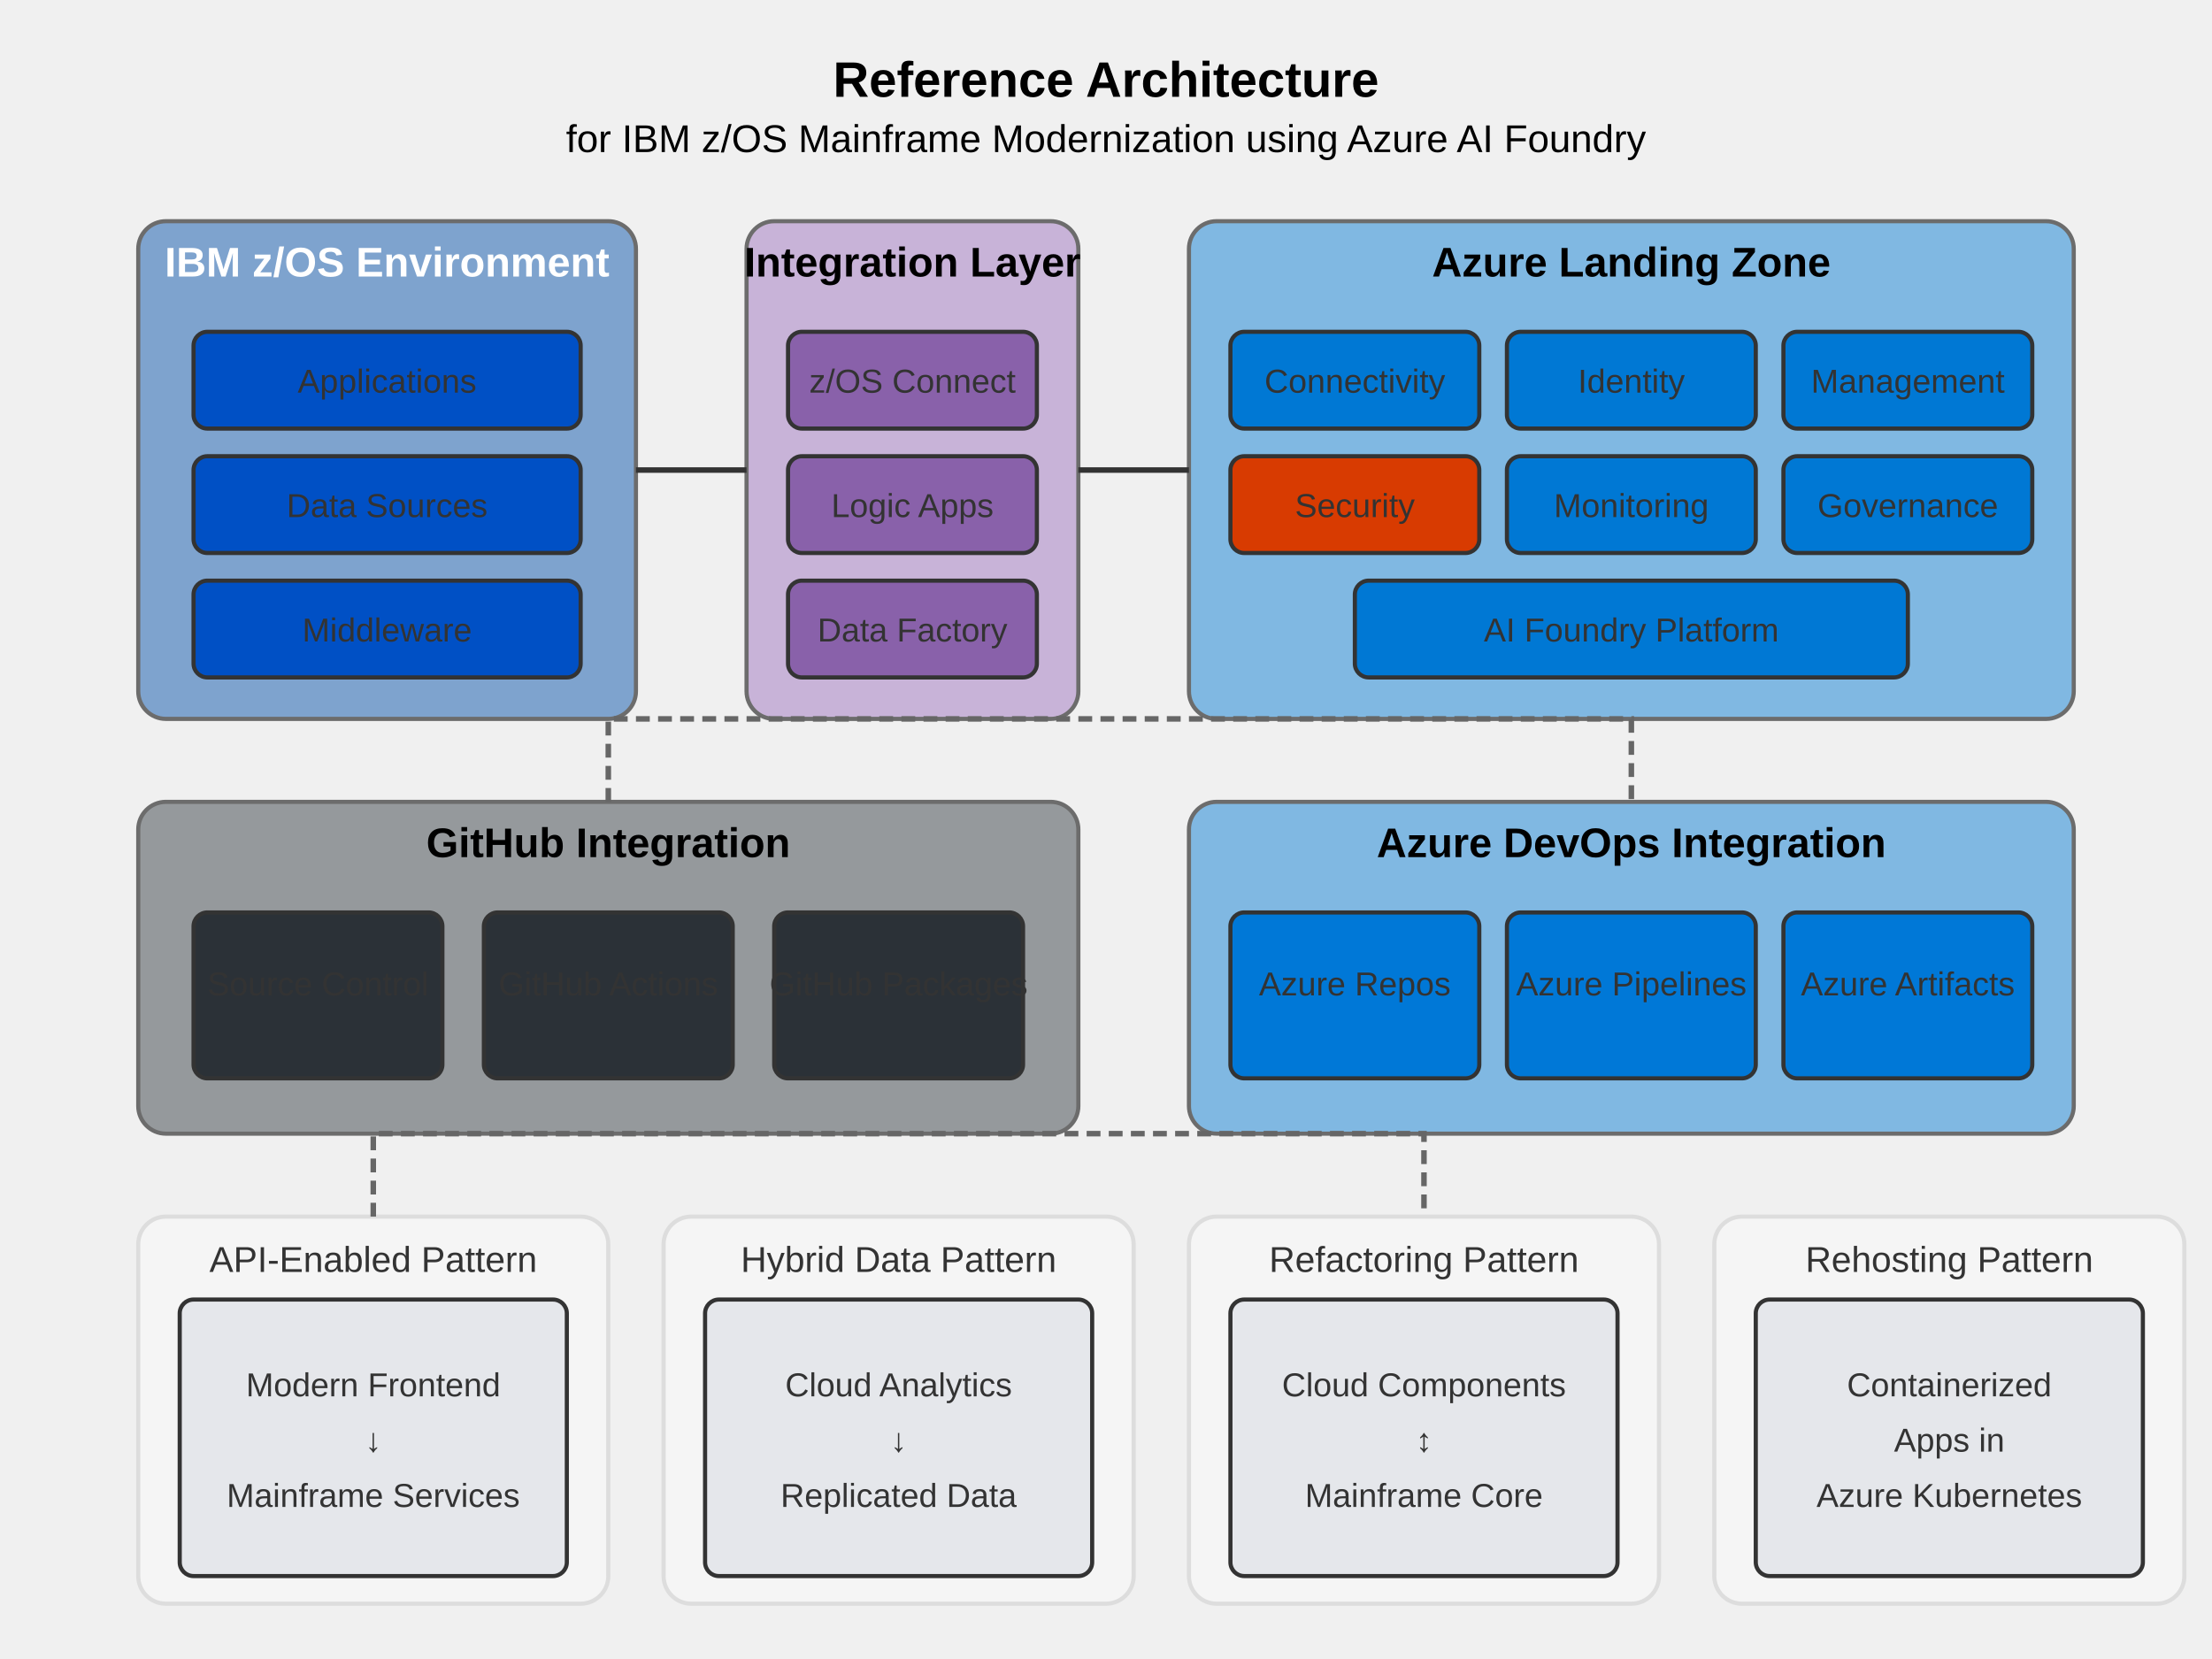
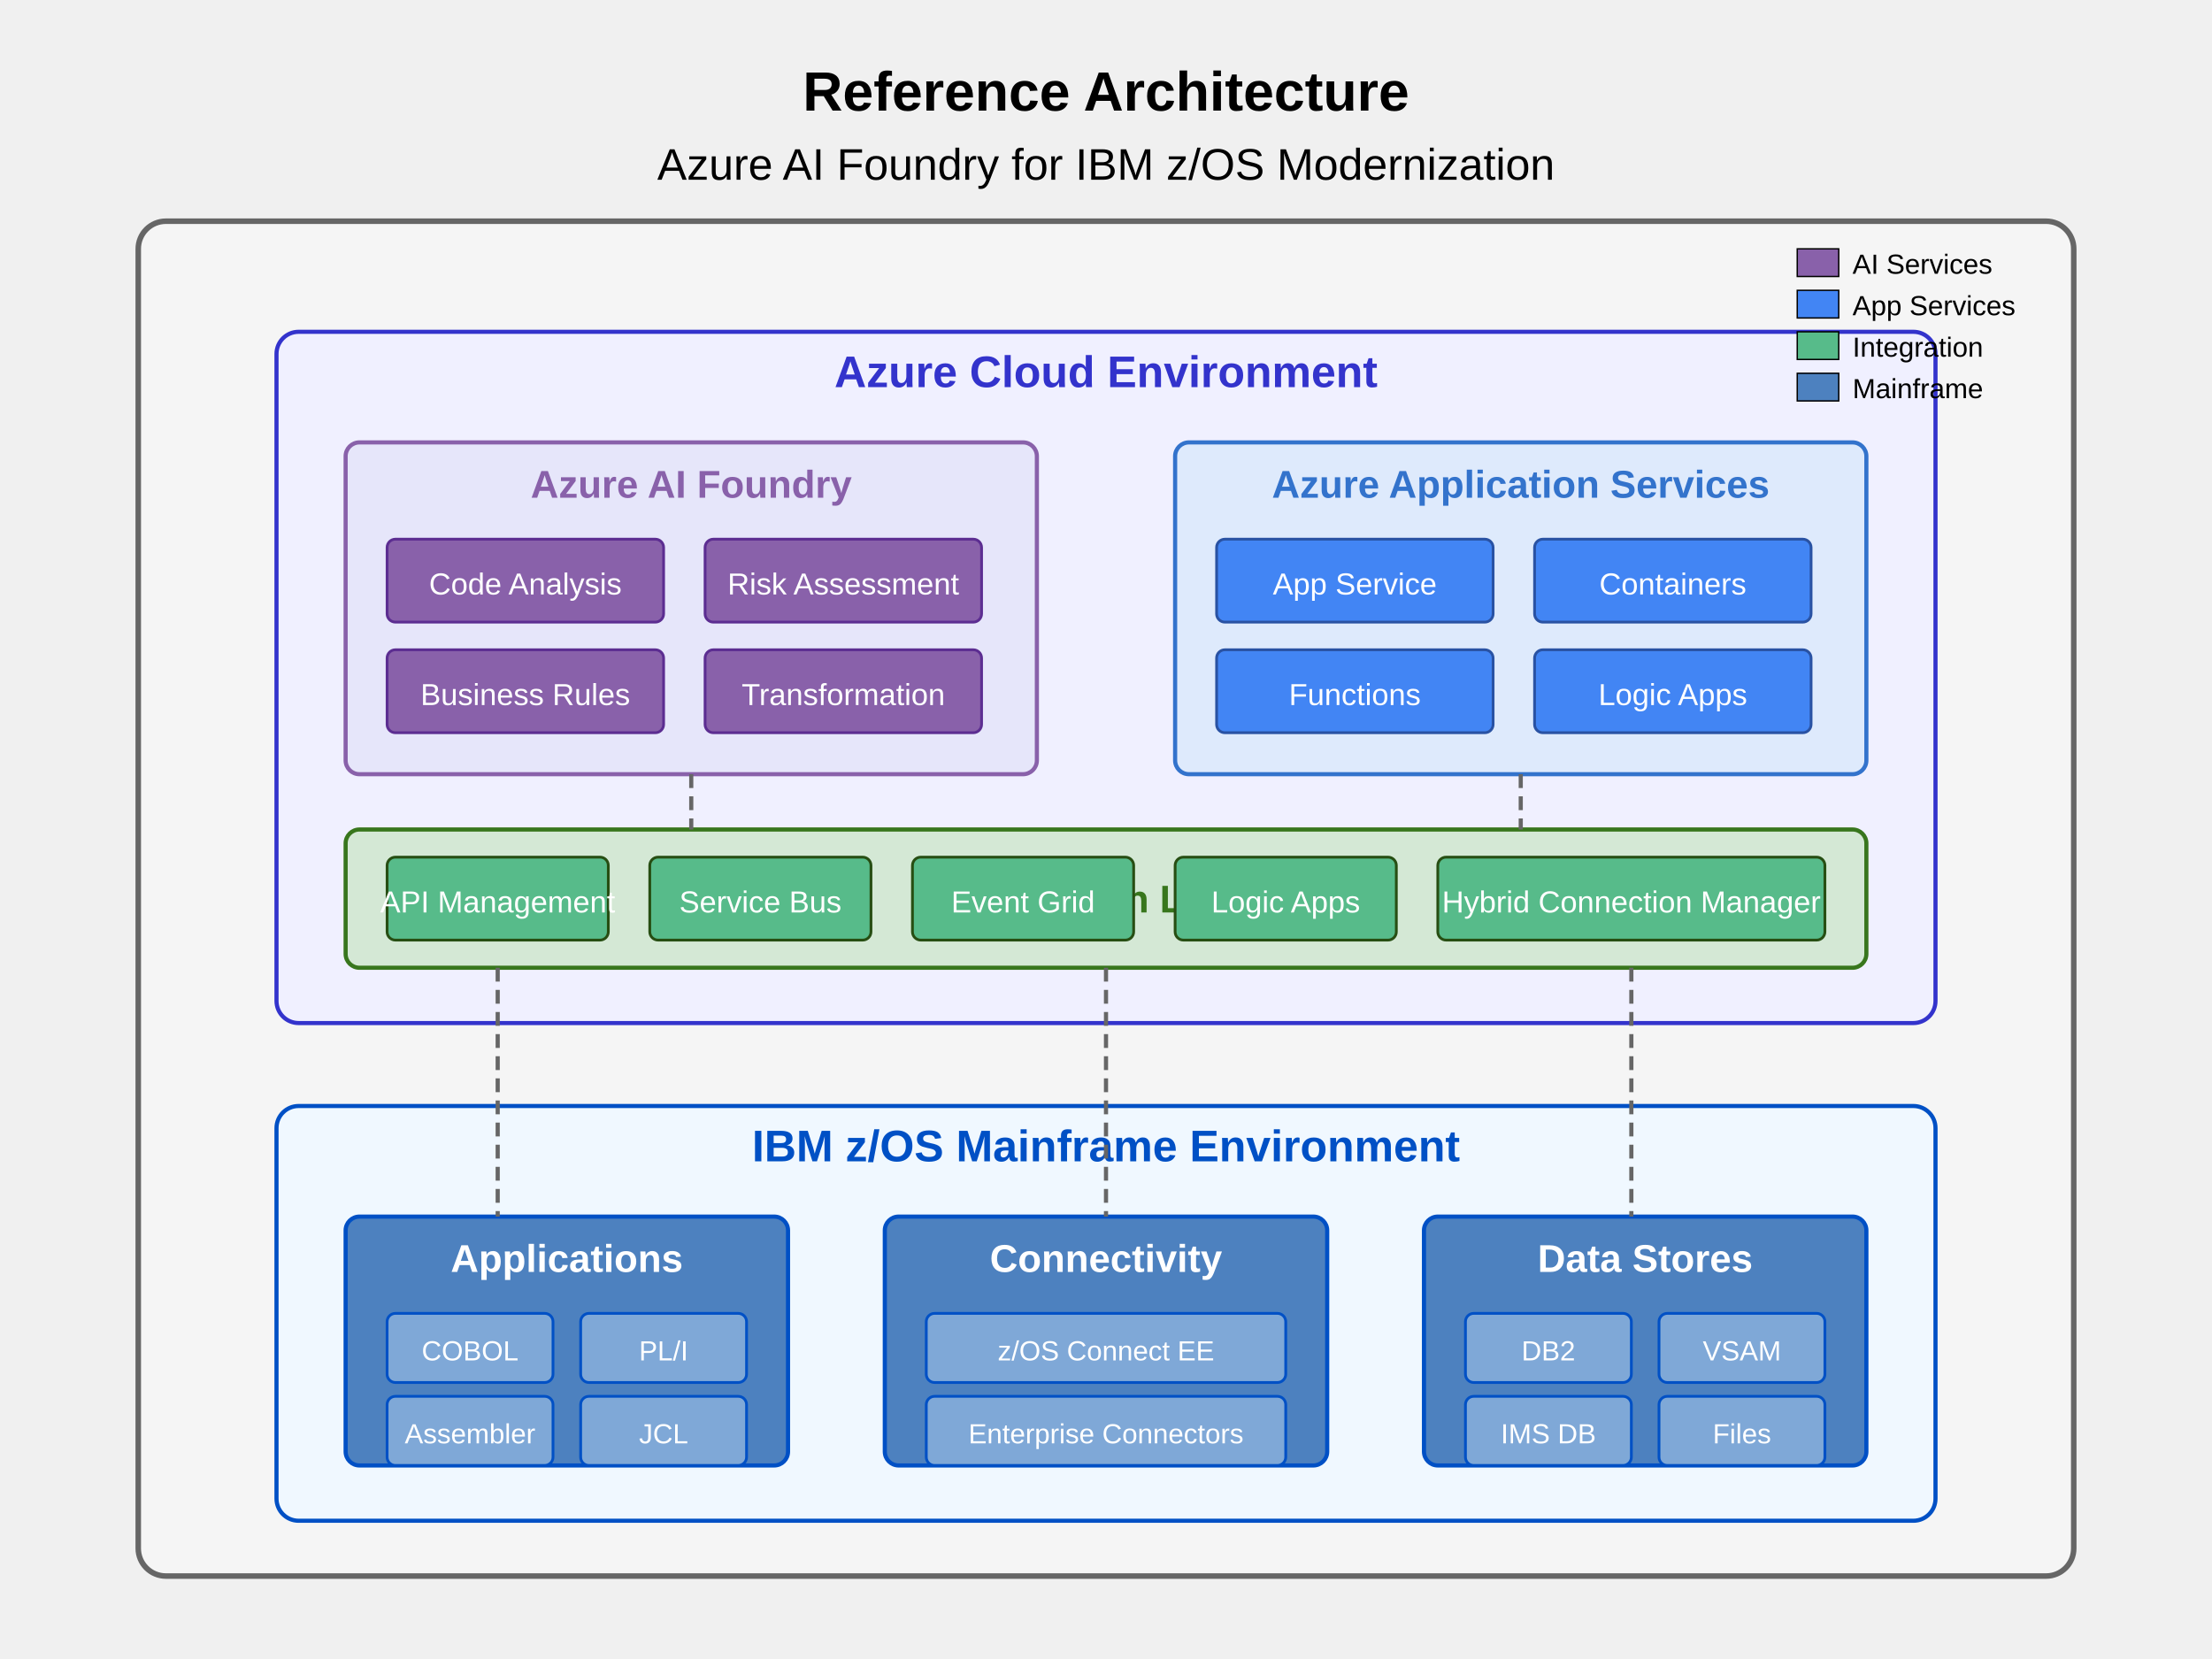
<svg xmlns="http://www.w3.org/2000/svg" width="800" height="600" viewBox="0 0 800 600">
-   <style>
-     .title { font-size: 18px; font-weight: bold; font-family: Arial, sans-serif; }
-     .subtitle { font-size: 14px; font-family: Arial, sans-serif; }
-     .header { font-size: 15px; font-weight: bold; font-family: Arial, sans-serif; }
-     .label { font-size: 13px; font-family: Arial, sans-serif; fill: #333; }
-     .small-label { font-size: 12px; font-family: Arial, sans-serif; fill: #333; }
-     .mainframe { fill: #0050C5; }
-     .mainframe-light { fill: #4D81BF; }
-     .azure { fill: #0078D4; }
-     .azure-light { fill: #50A0DB; }
-     .hybrid { fill: #8961AA; }
-     .hybrid-light { fill: #B798CD; }
-     .security { fill: #D83B01; }
-     .security-light { fill: #EB8C6A; }
-     .github { fill: #2B3137; }
-     .github-light { fill: #6E7478; }
-     .devops { fill: #0078D7; }
-     .devops-light { fill: #50A0DB; }
-     .flow { fill: none; stroke: #666; stroke-width: 2; stroke-dasharray: 5,3; }
-     .solid-flow { fill: none; stroke: #333; stroke-width: 2; }
-     .arrow { fill: #666; }
-     rect { stroke: #333; stroke-width: 1.5; }
-     .container { fill: #f5f5f5; stroke: #ddd; }
-   </style>
-   <text x="400" y="35" text-anchor="middle" class="title">Reference Architecture</text>
-   <text x="400" y="55" text-anchor="middle" class="subtitle">for IBM z/OS Mainframe Modernization using Azure AI Foundry</text>
-   <rect x="50" y="80" width="180" height="180" rx="10" ry="10" class="mainframe-light" opacity="0.7" />
-   <text x="140" y="100" text-anchor="middle" class="header" fill="#fff">IBM z/OS Environment</text>
-   <rect x="70" y="120" width="140" height="35" rx="5" ry="5" class="mainframe" />
-   <text x="140" y="142" text-anchor="middle" class="small-label" fill="#fff">Applications</text>
-   <rect x="70" y="165" width="140" height="35" rx="5" ry="5" class="mainframe" />
-   <text x="140" y="187" text-anchor="middle" class="small-label" fill="#fff">Data Sources</text>
-   <rect x="70" y="210" width="140" height="35" rx="5" ry="5" class="mainframe" />
-   <text x="140" y="232" text-anchor="middle" class="small-label" fill="#fff">Middleware</text>
-   <rect x="270" y="80" width="120" height="180" rx="10" ry="10" class="hybrid-light" opacity="0.7" />
-   <text x="330" y="100" text-anchor="middle" class="header">Integration Layer</text>
-   <rect x="285" y="120" width="90" height="35" rx="5" ry="5" class="hybrid" />
-   <text x="330" y="142" text-anchor="middle" class="small-label" fill="#fff">z/OS Connect</text>
-   <rect x="285" y="165" width="90" height="35" rx="5" ry="5" class="hybrid" />
-   <text x="330" y="187" text-anchor="middle" class="small-label" fill="#fff">Logic Apps</text>
-   <rect x="285" y="210" width="90" height="35" rx="5" ry="5" class="hybrid" />
-   <text x="330" y="232" text-anchor="middle" class="small-label" fill="#fff">Data Factory</text>
-   <rect x="430" y="80" width="320" height="180" rx="10" ry="10" class="azure-light" opacity="0.7" />
-   <text x="590" y="100" text-anchor="middle" class="header">Azure Landing Zone</text>
-   <rect x="445" y="120" width="90" height="35" rx="5" ry="5" class="azure" />
-   <text x="490" y="142" text-anchor="middle" class="small-label" fill="#fff">Connectivity</text>
-   <rect x="545" y="120" width="90" height="35" rx="5" ry="5" class="azure" />
-   <text x="590" y="142" text-anchor="middle" class="small-label" fill="#fff">Identity</text>
-   <rect x="645" y="120" width="90" height="35" rx="5" ry="5" class="azure" />
-   <text x="690" y="142" text-anchor="middle" class="small-label" fill="#fff">Management</text>
-   <rect x="445" y="165" width="90" height="35" rx="5" ry="5" class="security" />
-   <text x="490" y="187" text-anchor="middle" class="small-label" fill="#fff">Security</text>
-   <rect x="545" y="165" width="90" height="35" rx="5" ry="5" class="azure" />
-   <text x="590" y="187" text-anchor="middle" class="small-label" fill="#fff">Monitoring</text>
-   <rect x="645" y="165" width="90" height="35" rx="5" ry="5" class="azure" />
-   <text x="690" y="187" text-anchor="middle" class="small-label" fill="#fff">Governance</text>
-   <rect x="490" y="210" width="200" height="35" rx="5" ry="5" class="azure" />
-   <text x="590" y="232" text-anchor="middle" class="small-label" fill="#fff">AI Foundry Platform</text>
-   <rect x="50" y="290" width="340" height="120" rx="10" ry="10" class="github-light" opacity="0.7" />
-   <text x="220" y="310" text-anchor="middle" class="header">GitHub Integration</text>
-   <rect x="70" y="330" width="90" height="60" rx="5" ry="5" class="github" />
-   <text x="115" y="360" text-anchor="middle" class="small-label" fill="#fff">Source Control</text>
-   <rect x="175" y="330" width="90" height="60" rx="5" ry="5" class="github" />
-   <text x="220" y="360" text-anchor="middle" class="small-label" fill="#fff">GitHub Actions</text>
-   <rect x="280" y="330" width="90" height="60" rx="5" ry="5" class="github" />
-   <text x="325" y="360" text-anchor="middle" class="small-label" fill="#fff">GitHub Packages</text>
-   <rect x="430" y="290" width="320" height="120" rx="10" ry="10" class="devops-light" opacity="0.7" />
-   <text x="590" y="310" text-anchor="middle" class="header">Azure DevOps Integration</text>
-   <rect x="445" y="330" width="90" height="60" rx="5" ry="5" class="devops" />
-   <text x="490" y="360" text-anchor="middle" class="small-label" fill="#fff">Azure Repos</text>
-   <rect x="545" y="330" width="90" height="60" rx="5" ry="5" class="devops" />
-   <text x="590" y="360" text-anchor="middle" class="small-label" fill="#fff">Azure Pipelines</text>
-   <rect x="645" y="330" width="90" height="60" rx="5" ry="5" class="devops" />
-   <text x="690" y="360" text-anchor="middle" class="small-label" fill="#fff">Azure Artifacts</text>
-   <rect x="50" y="440" width="170" height="140" rx="10" ry="10" class="container" />
-   <text x="135" y="460" text-anchor="middle" class="label">API-Enabled Pattern</text>
-   <rect x="65" y="470" width="140" height="100" rx="5" ry="5" fill="#E5E7EB" />
-   <text x="135" y="505" text-anchor="middle" class="small-label">Modern Frontend</text>
-   <text x="135" y="525" text-anchor="middle" class="small-label">↓</text>
-   <text x="135" y="545" text-anchor="middle" class="small-label">Mainframe Services</text>
-   <rect x="240" y="440" width="170" height="140" rx="10" ry="10" class="container" />
-   <text x="325" y="460" text-anchor="middle" class="label">Hybrid Data Pattern</text>
-   <rect x="255" y="470" width="140" height="100" rx="5" ry="5" fill="#E5E7EB" />
-   <text x="325" y="505" text-anchor="middle" class="small-label">Cloud Analytics</text>
-   <text x="325" y="525" text-anchor="middle" class="small-label">↓</text>
-   <text x="325" y="545" text-anchor="middle" class="small-label">Replicated Data</text>
-   <rect x="430" y="440" width="170" height="140" rx="10" ry="10" class="container" />
-   <text x="515" y="460" text-anchor="middle" class="label">Refactoring Pattern</text>
-   <rect x="445" y="470" width="140" height="100" rx="5" ry="5" fill="#E5E7EB" />
-   <text x="515" y="505" text-anchor="middle" class="small-label">Cloud Components</text>
-   <text x="515" y="525" text-anchor="middle" class="small-label">↕</text>
-   <text x="515" y="545" text-anchor="middle" class="small-label">Mainframe Core</text>
-   <rect x="620" y="440" width="170" height="140" rx="10" ry="10" class="container" />
-   <text x="705" y="460" text-anchor="middle" class="label">Rehosting Pattern</text>
-   <rect x="635" y="470" width="140" height="100" rx="5" ry="5" fill="#E5E7EB" />
-   <text x="705" y="505" text-anchor="middle" class="small-label">Containerized</text>
-   <text x="705" y="525" text-anchor="middle" class="small-label">Apps in</text>
-   <text x="705" y="545" text-anchor="middle" class="small-label">Azure Kubernetes</text>
-   <path d="M230,170 L270,170" class="solid-flow" />
-   <path d="M390,170 L430,170" class="solid-flow" />
-   <path d="M220,290 L220,260 L590,260 L590,290" class="flow" />
-   <path d="M135,440 L135,410 L515,410 L515,440" class="flow" />
+   <text x="400" y="40" text-anchor="middle" font-size="20" font-weight="bold" font-family="Arial, sans-serif">Reference Architecture</text>
+   <text x="400" y="65" text-anchor="middle" font-size="16" font-family="Arial, sans-serif">Azure AI Foundry for IBM z/OS Modernization</text>
+   <rect x="50" y="80" width="700" height="490" rx="10" ry="10" fill="#f5f5f5" stroke="#666666" stroke-width="2" />
+   <rect x="100" y="120" width="600" height="250" rx="8" ry="8" fill="#f0f0ff" stroke="#3333cc" stroke-width="1.5" />
+   <text x="400" y="140" text-anchor="middle" font-size="16" font-weight="bold" font-family="Arial, sans-serif" fill="#3333cc">Azure Cloud Environment</text>
+   <rect x="125" y="160" width="250" height="120" rx="5" ry="5" fill="#e6e6fa" stroke="#8961aa" stroke-width="1.5" />
+   <text x="250" y="180" text-anchor="middle" font-size="14" font-weight="bold" font-family="Arial, sans-serif" fill="#8961aa">Azure AI Foundry</text>
+   <rect x="140" y="195" width="100" height="30" rx="3" ry="3" fill="#8961aa" stroke="#5c2d91" stroke-width="1" />
+   <text x="190" y="215" text-anchor="middle" font-size="11" font-family="Arial, sans-serif" fill="white">Code Analysis</text>
+   <rect x="140" y="235" width="100" height="30" rx="3" ry="3" fill="#8961aa" stroke="#5c2d91" stroke-width="1" />
+   <text x="190" y="255" text-anchor="middle" font-size="11" font-family="Arial, sans-serif" fill="white">Business Rules</text>
+   <rect x="255" y="195" width="100" height="30" rx="3" ry="3" fill="#8961aa" stroke="#5c2d91" stroke-width="1" />
+   <text x="305" y="215" text-anchor="middle" font-size="11" font-family="Arial, sans-serif" fill="white">Risk Assessment</text>
+   <rect x="255" y="235" width="100" height="30" rx="3" ry="3" fill="#8961aa" stroke="#5c2d91" stroke-width="1" />
+   <text x="305" y="255" text-anchor="middle" font-size="11" font-family="Arial, sans-serif" fill="white">Transformation</text>
+   <rect x="425" y="160" width="250" height="120" rx="5" ry="5" fill="#deeafc" stroke="#3373cc" stroke-width="1.5" />
+   <text x="550" y="180" text-anchor="middle" font-size="14" font-weight="bold" font-family="Arial, sans-serif" fill="#3373cc">Azure Application Services</text>
+   <rect x="440" y="195" width="100" height="30" rx="3" ry="3" fill="#4285f4" stroke="#2952a3" stroke-width="1" />
+   <text x="490" y="215" text-anchor="middle" font-size="11" font-family="Arial, sans-serif" fill="white">App Service</text>
+   <rect x="440" y="235" width="100" height="30" rx="3" ry="3" fill="#4285f4" stroke="#2952a3" stroke-width="1" />
+   <text x="490" y="255" text-anchor="middle" font-size="11" font-family="Arial, sans-serif" fill="white">Functions</text>
+   <rect x="555" y="195" width="100" height="30" rx="3" ry="3" fill="#4285f4" stroke="#2952a3" stroke-width="1" />
+   <text x="605" y="215" text-anchor="middle" font-size="11" font-family="Arial, sans-serif" fill="white">Containers</text>
+   <rect x="555" y="235" width="100" height="30" rx="3" ry="3" fill="#4285f4" stroke="#2952a3" stroke-width="1" />
+   <text x="605" y="255" text-anchor="middle" font-size="11" font-family="Arial, sans-serif" fill="white">Logic Apps</text>
+   <rect x="125" y="300" width="550" height="50" rx="5" ry="5" fill="#d4e8d5" stroke="#38761d" stroke-width="1.5" />
+   <text x="400" y="330" text-anchor="middle" font-size="14" font-weight="bold" font-family="Arial, sans-serif" fill="#38761d">Integration Layer</text>
+   <rect x="140" y="310" width="80" height="30" rx="3" ry="3" fill="#57bb8a" stroke="#274e13" stroke-width="1" />
+   <text x="180" y="330" text-anchor="middle" font-size="11" font-family="Arial, sans-serif" fill="white">API Management</text>
+   <rect x="235" y="310" width="80" height="30" rx="3" ry="3" fill="#57bb8a" stroke="#274e13" stroke-width="1" />
+   <text x="275" y="330" text-anchor="middle" font-size="11" font-family="Arial, sans-serif" fill="white">Service Bus</text>
+   <rect x="330" y="310" width="80" height="30" rx="3" ry="3" fill="#57bb8a" stroke="#274e13" stroke-width="1" />
+   <text x="370" y="330" text-anchor="middle" font-size="11" font-family="Arial, sans-serif" fill="white">Event Grid</text>
+   <rect x="425" y="310" width="80" height="30" rx="3" ry="3" fill="#57bb8a" stroke="#274e13" stroke-width="1" />
+   <text x="465" y="330" text-anchor="middle" font-size="11" font-family="Arial, sans-serif" fill="white">Logic Apps</text>
+   <rect x="520" y="310" width="140" height="30" rx="3" ry="3" fill="#57bb8a" stroke="#274e13" stroke-width="1" />
+   <text x="590" y="330" text-anchor="middle" font-size="11" font-family="Arial, sans-serif" fill="white">Hybrid Connection Manager</text>
+   <rect x="100" y="400" width="600" height="150" rx="8" ry="8" fill="#f0f8ff" stroke="#0050C5" stroke-width="1.5" />
+   <text x="400" y="420" text-anchor="middle" font-size="16" font-weight="bold" font-family="Arial, sans-serif" fill="#0050C5">IBM z/OS Mainframe Environment</text>
+   <rect x="125" y="440" width="160" height="90" rx="5" ry="5" fill="#4D81BF" stroke="#0050C5" stroke-width="1.5" />
+   <text x="205" y="460" text-anchor="middle" font-size="14" font-weight="bold" font-family="Arial, sans-serif" fill="white">Applications</text>
+   <rect x="140" y="475" width="60" height="25" rx="3" ry="3" fill="#7fa8d7" stroke="#0050C5" stroke-width="1" />
+   <text x="170" y="492" text-anchor="middle" font-size="10" font-family="Arial, sans-serif" fill="white">COBOL</text>
+   <rect x="210" y="475" width="60" height="25" rx="3" ry="3" fill="#7fa8d7" stroke="#0050C5" stroke-width="1" />
+   <text x="240" y="492" text-anchor="middle" font-size="10" font-family="Arial, sans-serif" fill="white">PL/I</text>
+   <rect x="140" y="505" width="60" height="25" rx="3" ry="3" fill="#7fa8d7" stroke="#0050C5" stroke-width="1" />
+   <text x="170" y="522" text-anchor="middle" font-size="10" font-family="Arial, sans-serif" fill="white">Assembler</text>
+   <rect x="210" y="505" width="60" height="25" rx="3" ry="3" fill="#7fa8d7" stroke="#0050C5" stroke-width="1" />
+   <text x="240" y="522" text-anchor="middle" font-size="10" font-family="Arial, sans-serif" fill="white">JCL</text>
+   <rect x="320" y="440" width="160" height="90" rx="5" ry="5" fill="#4D81BF" stroke="#0050C5" stroke-width="1.5" />
+   <text x="400" y="460" text-anchor="middle" font-size="14" font-weight="bold" font-family="Arial, sans-serif" fill="white">Connectivity</text>
+   <rect x="335" y="475" width="130" height="25" rx="3" ry="3" fill="#7fa8d7" stroke="#0050C5" stroke-width="1" />
+   <text x="400" y="492" text-anchor="middle" font-size="10" font-family="Arial, sans-serif" fill="white">z/OS Connect EE</text>
+   <rect x="335" y="505" width="130" height="25" rx="3" ry="3" fill="#7fa8d7" stroke="#0050C5" stroke-width="1" />
+   <text x="400" y="522" text-anchor="middle" font-size="10" font-family="Arial, sans-serif" fill="white">Enterprise Connectors</text>
+   <rect x="515" y="440" width="160" height="90" rx="5" ry="5" fill="#4D81BF" stroke="#0050C5" stroke-width="1.5" />
+   <text x="595" y="460" text-anchor="middle" font-size="14" font-weight="bold" font-family="Arial, sans-serif" fill="white">Data Stores</text>
+   <rect x="530" y="475" width="60" height="25" rx="3" ry="3" fill="#7fa8d7" stroke="#0050C5" stroke-width="1" />
+   <text x="560" y="492" text-anchor="middle" font-size="10" font-family="Arial, sans-serif" fill="white">DB2</text>
+   <rect x="600" y="475" width="60" height="25" rx="3" ry="3" fill="#7fa8d7" stroke="#0050C5" stroke-width="1" />
+   <text x="630" y="492" text-anchor="middle" font-size="10" font-family="Arial, sans-serif" fill="white">VSAM</text>
+   <rect x="530" y="505" width="60" height="25" rx="3" ry="3" fill="#7fa8d7" stroke="#0050C5" stroke-width="1" />
+   <text x="560" y="522" text-anchor="middle" font-size="10" font-family="Arial, sans-serif" fill="white">IMS DB</text>
+   <rect x="600" y="505" width="60" height="25" rx="3" ry="3" fill="#7fa8d7" stroke="#0050C5" stroke-width="1" />
+   <text x="630" y="522" text-anchor="middle" font-size="10" font-family="Arial, sans-serif" fill="white">Files</text>
+   <line x1="250" y1="280" x2="250" y2="300" stroke="#666666" stroke-width="1.5" stroke-dasharray="5,3" />
+   <line x1="550" y1="280" x2="550" y2="300" stroke="#666666" stroke-width="1.5" stroke-dasharray="5,3" />
+   <line x1="180" y1="350" x2="180" y2="440" stroke="#666666" stroke-width="1.5" stroke-dasharray="5,3" />
+   <line x1="400" y1="350" x2="400" y2="440" stroke="#666666" stroke-width="1.5" stroke-dasharray="5,3" />
+   <line x1="590" y1="350" x2="590" y2="440" stroke="#666666" stroke-width="1.5" stroke-dasharray="5,3" />
+   <rect x="650" y="90" width="15" height="10" fill="#8961aa" stroke="#000000" stroke-width="0.5" />
+   <text x="670" y="99" font-size="10" font-family="Arial, sans-serif">AI Services</text>
+   <rect x="650" y="105" width="15" height="10" fill="#4285f4" stroke="#000000" stroke-width="0.5" />
+   <text x="670" y="114" font-size="10" font-family="Arial, sans-serif">App Services</text>
+   <rect x="650" y="120" width="15" height="10" fill="#57bb8a" stroke="#000000" stroke-width="0.5" />
+   <text x="670" y="129" font-size="10" font-family="Arial, sans-serif">Integration</text>
+   <rect x="650" y="135" width="15" height="10" fill="#4D81BF" stroke="#000000" stroke-width="0.5" />
+   <text x="670" y="144" font-size="10" font-family="Arial, sans-serif">Mainframe</text>
</svg>
